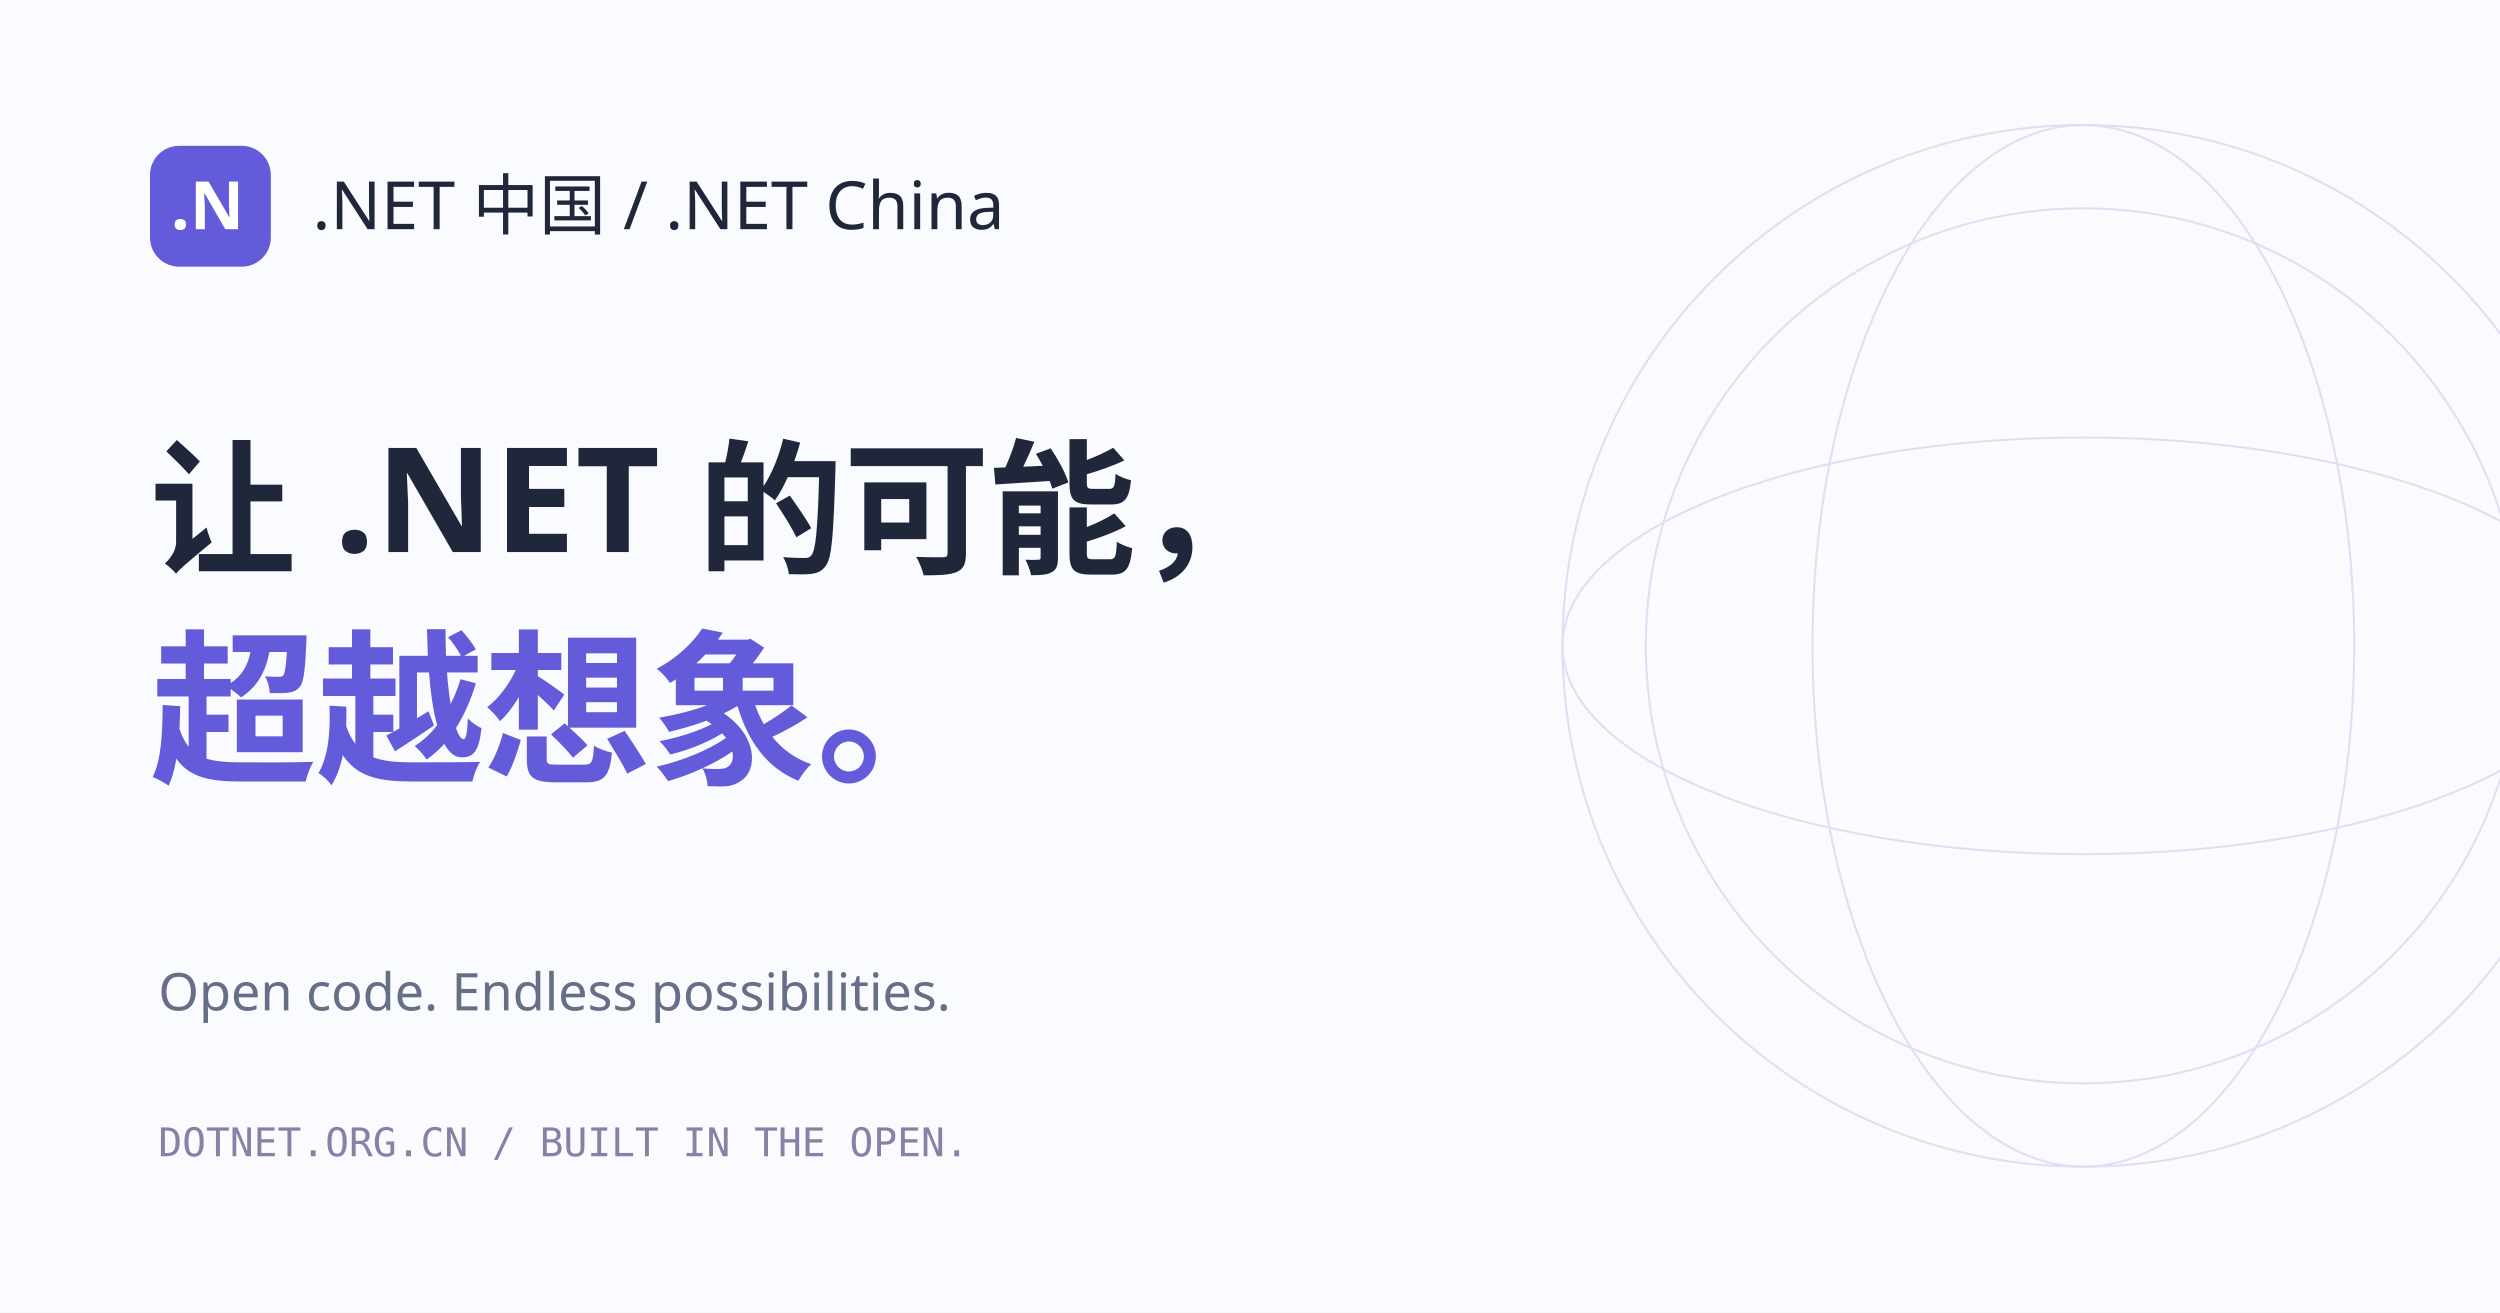
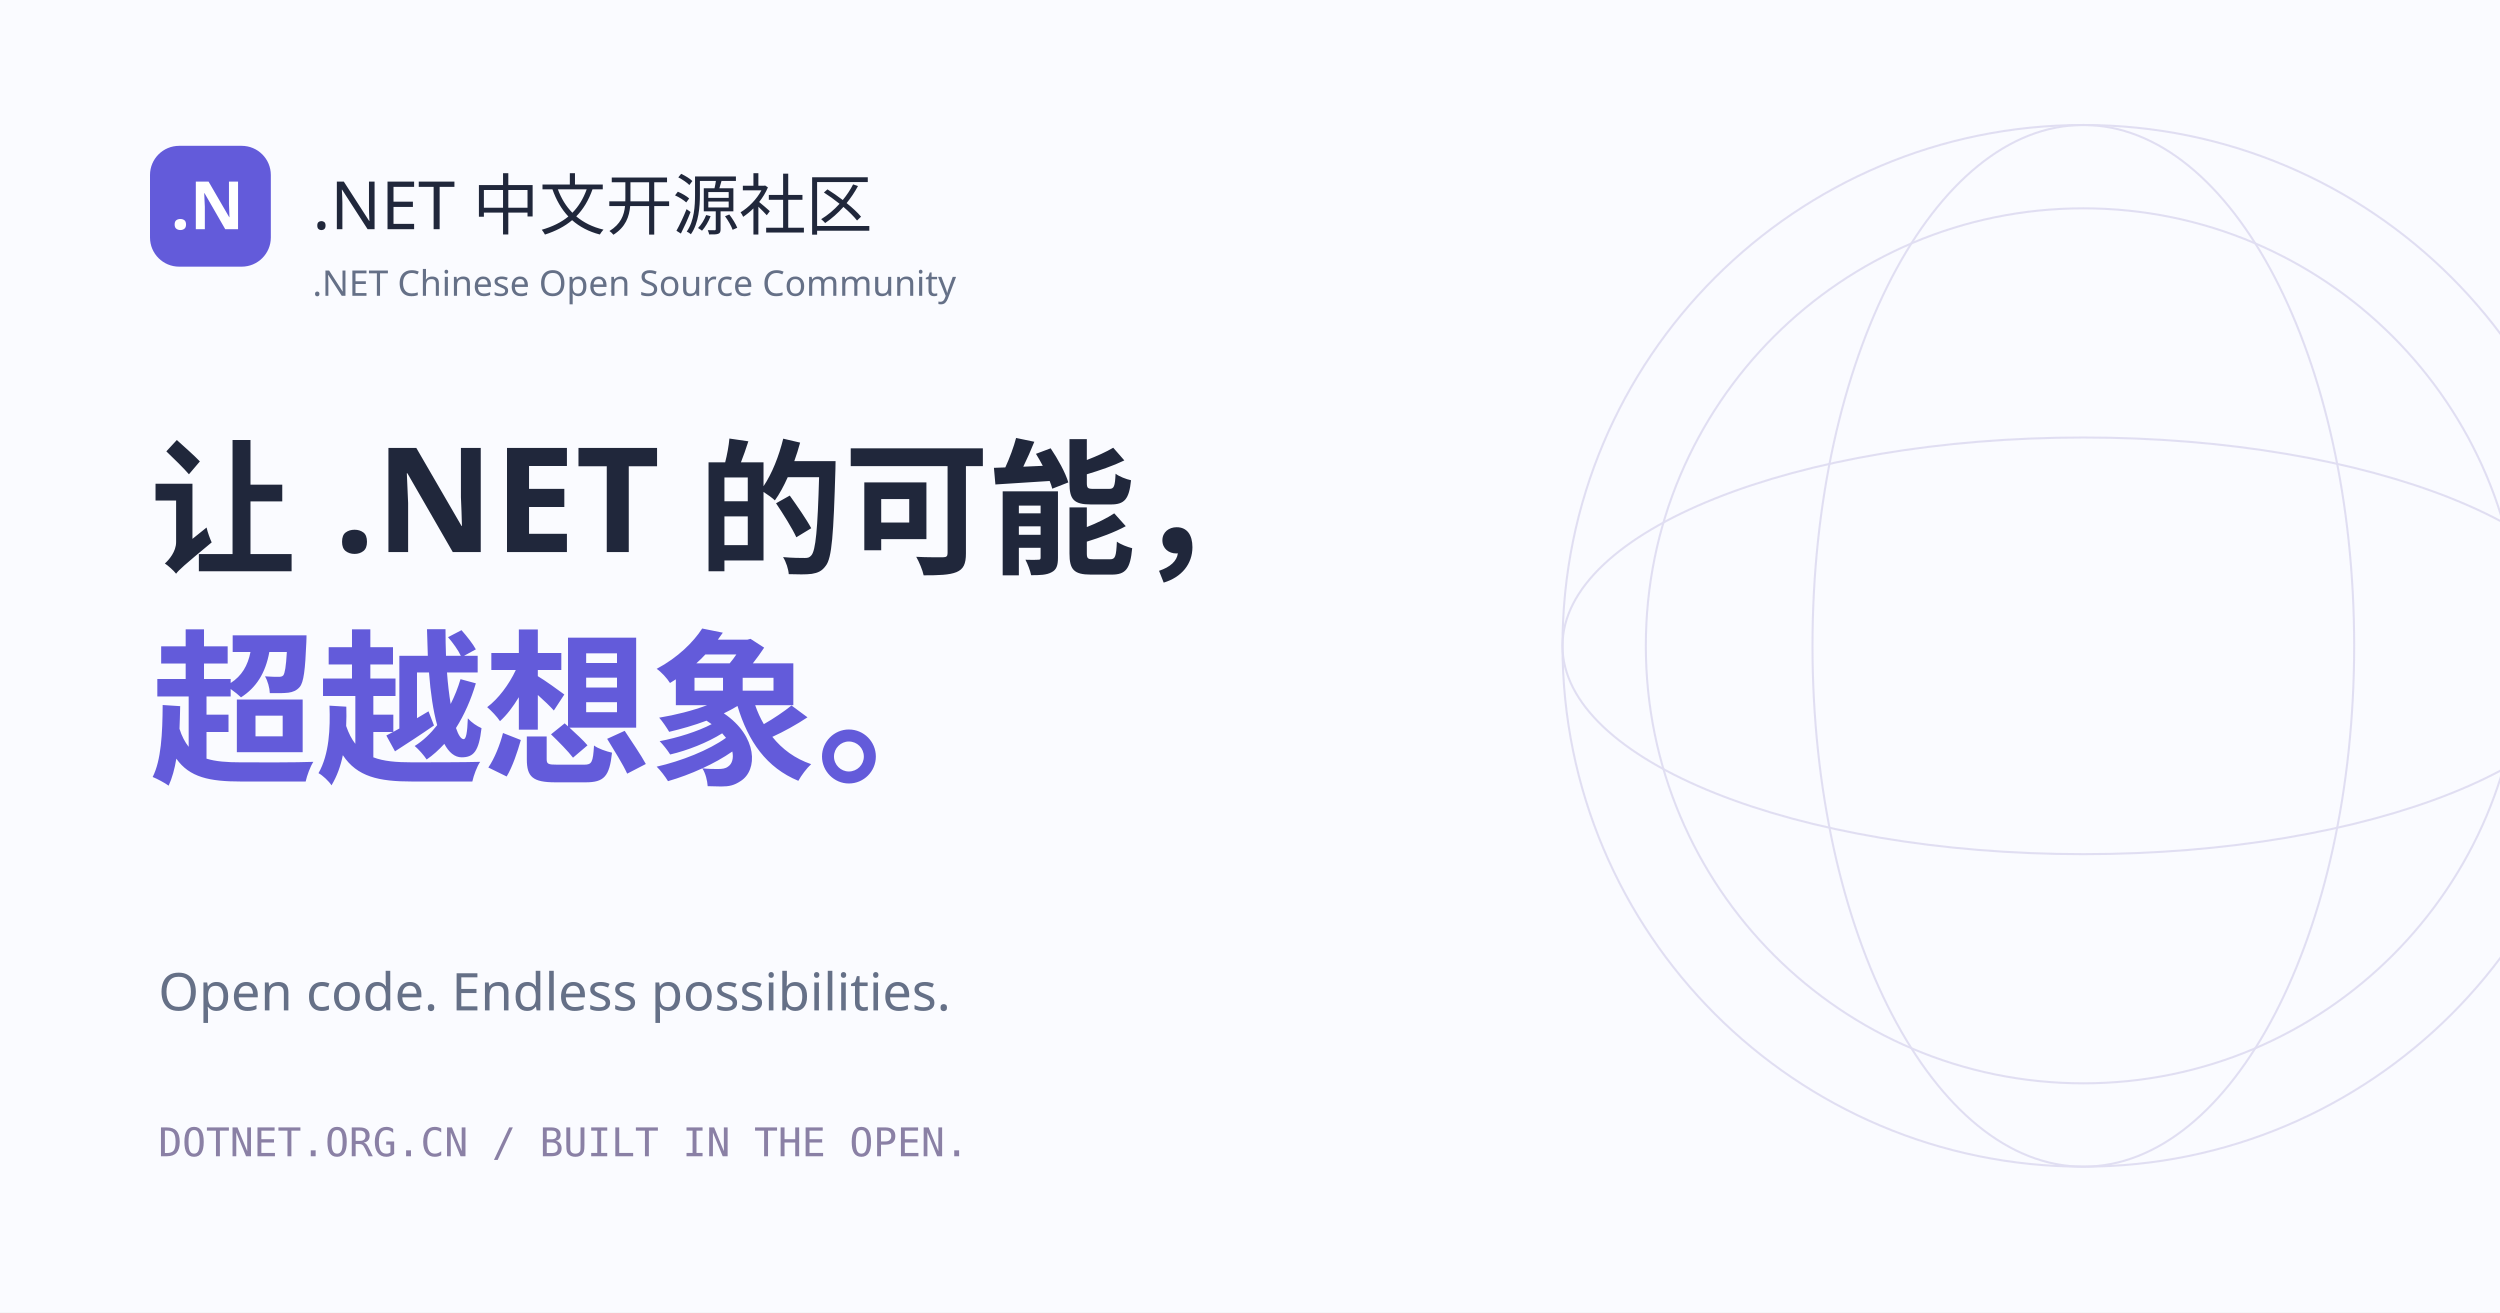
<svg xmlns="http://www.w3.org/2000/svg" width="1200" height="630" viewBox="0 0 1200 630">
  <rect width="1200" height="630" fill="#fafbff" />
  <g fill="none" stroke="#a69bd3" opacity=".3">
    <circle cx="1000" cy="310" r="250" />
    <circle cx="1000" cy="310" r="210" />
    <ellipse cx="1000" cy="310" rx="130" ry="250" />
    <ellipse cx="1000" cy="310" rx="250" ry="100" />
  </g>
  <rect x="72" y="70" width="58" height="58" rx="14" fill="#635bda" />
  <text x="82" y="110" fill="#fff" font-family="sans-serif" font-size="32" font-weight="bold">.N</text>
-   <text x="150" y="110" fill="#20273b" font-family="sans-serif" font-size="32">.NET 中国 / .NET China</text>
+   <text x="150" y="110" fill="#20273b" font-family="sans-serif" font-size="32">.NET 中文开源社区</text>
+   <text x="150" y="142" fill="#657087" font-family="sans-serif" font-size="17">.NET Chinese Open Source Community</text>
  <text x="72" y="270" fill="#20273b" font-family="sans-serif" font-size="70" font-weight="bold">让 .NET 的可能，</text>
  <text x="72" y="370" fill="#635bda" font-family="sans-serif" font-size="80" font-weight="bold">超越想象。</text>
  <text x="76" y="485" fill="#657087" font-family="sans-serif" font-size="25">Open code. Endless possibilities.</text>
  <text x="76" y="555" fill="#8a80a5" font-family="monospace" font-size="19">DOTNET.ORG.CN / BUILT IN THE OPEN.</text>
</svg>
